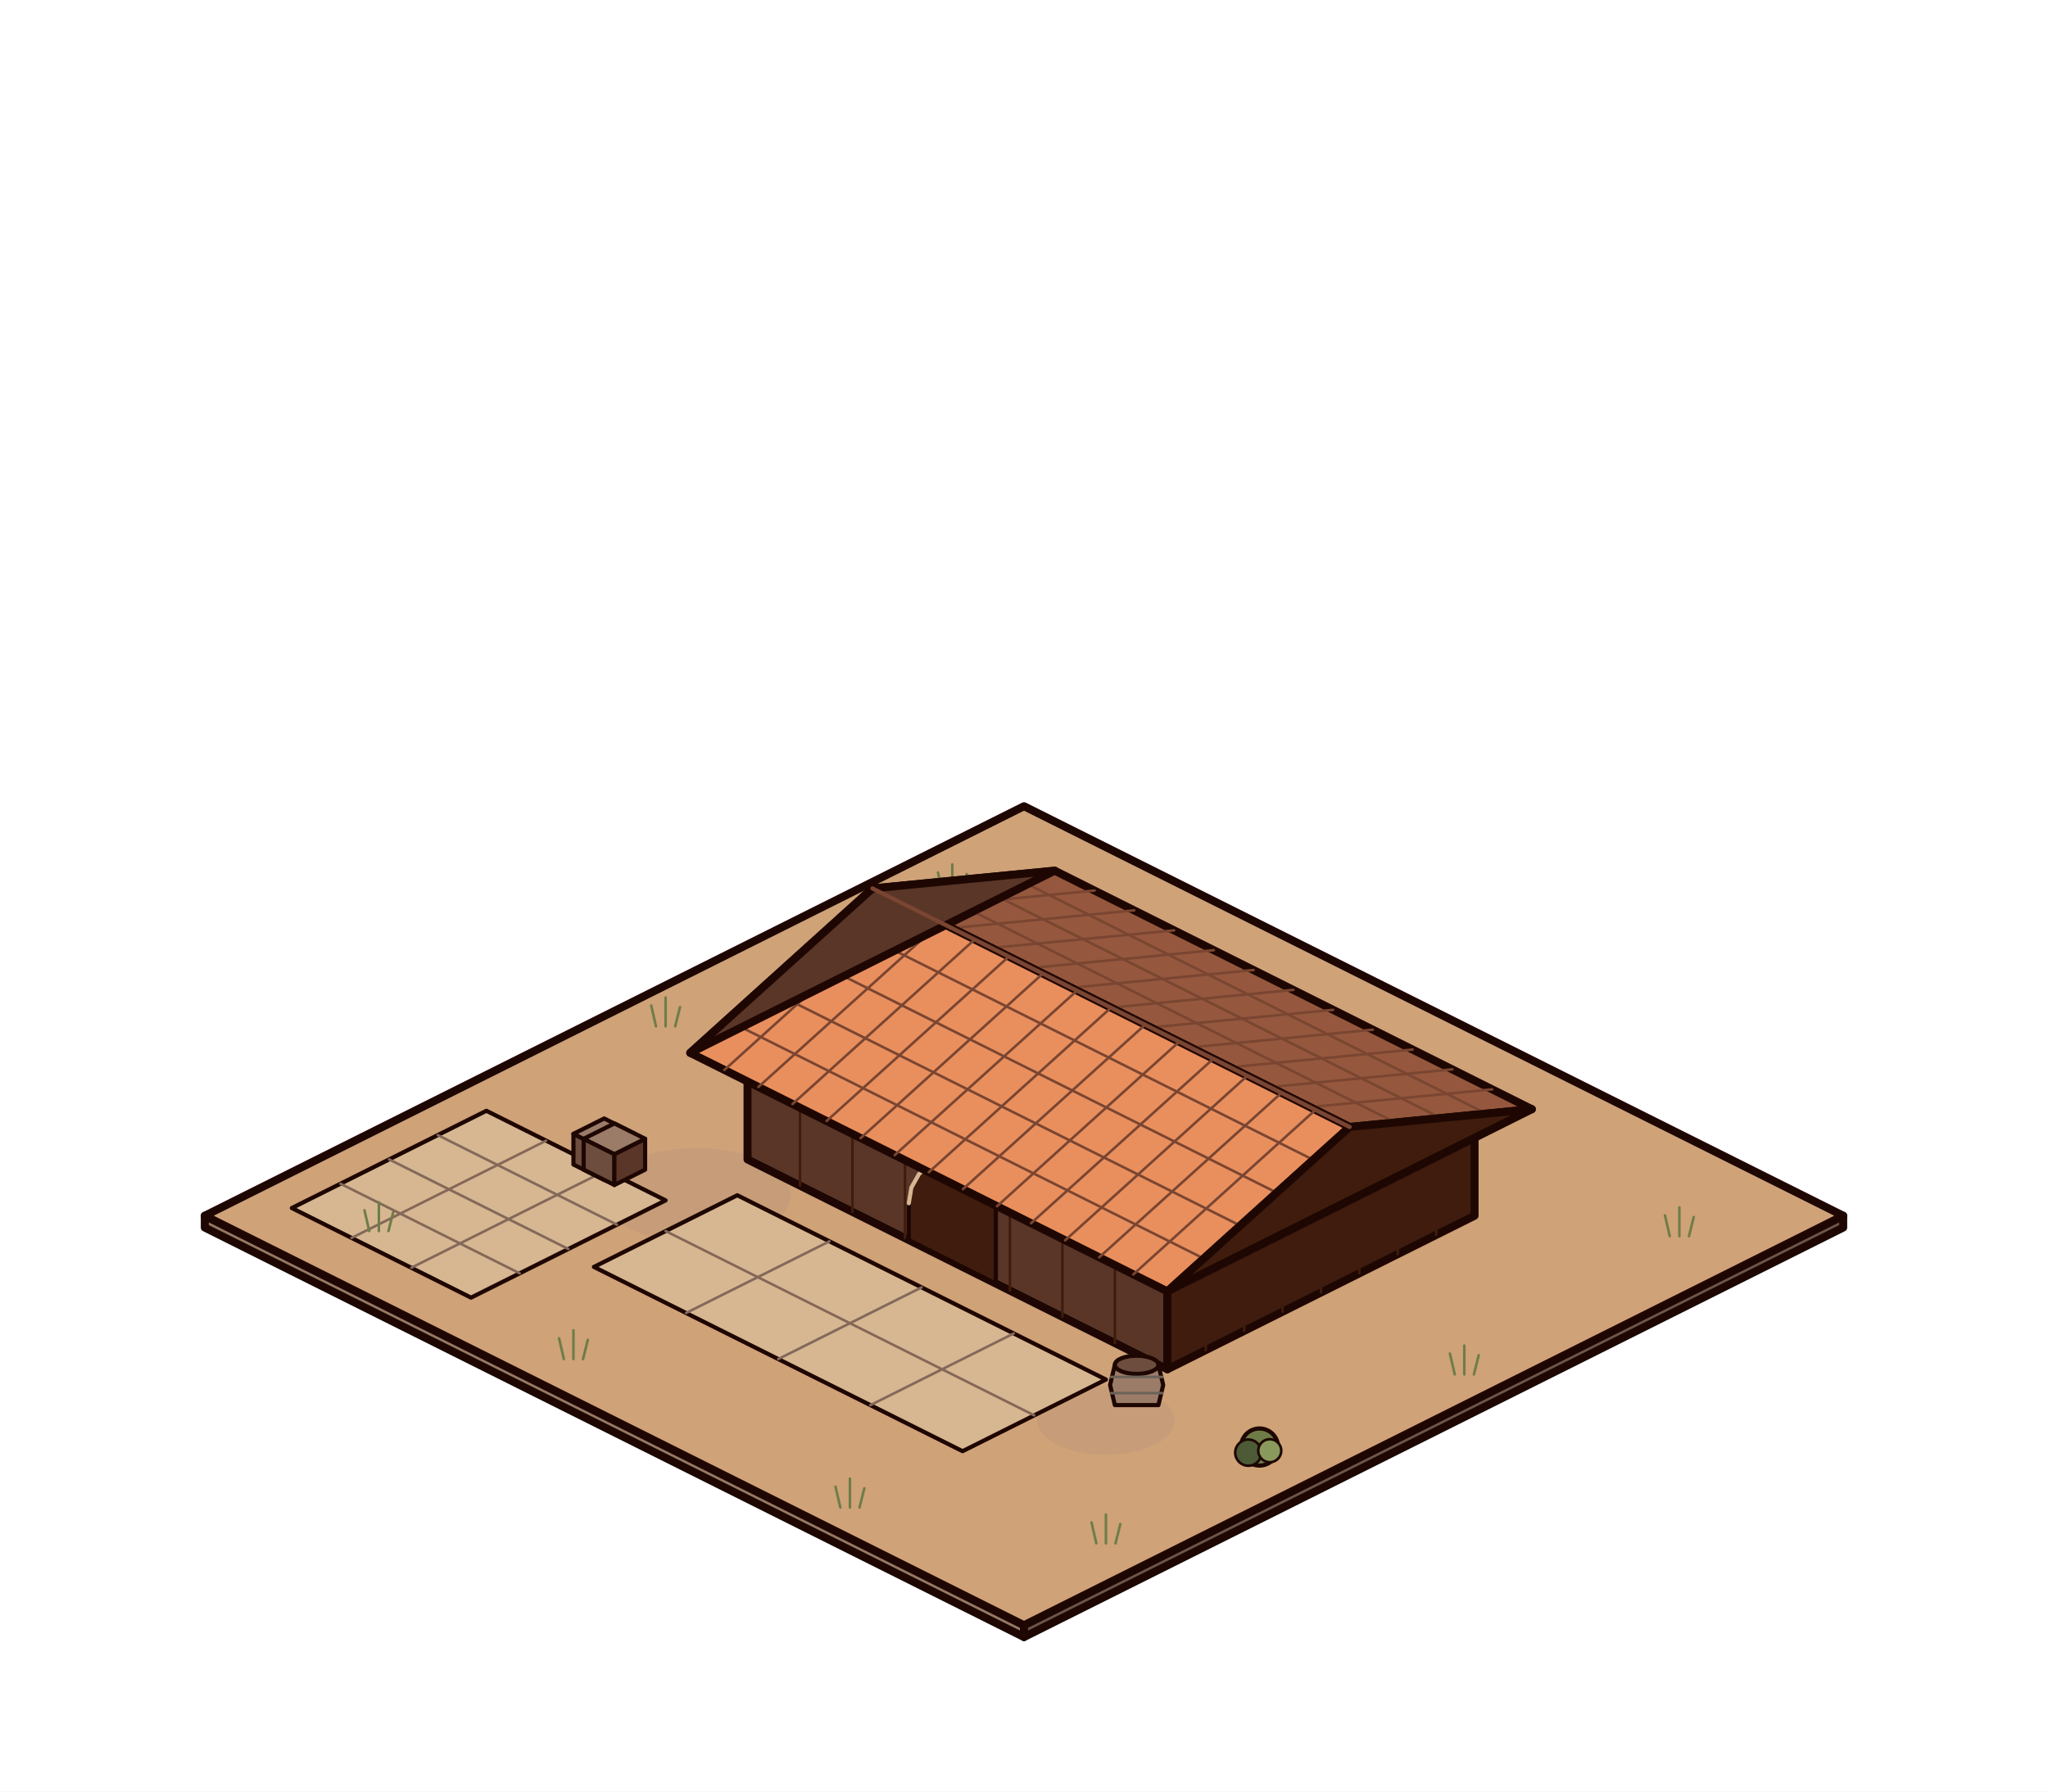
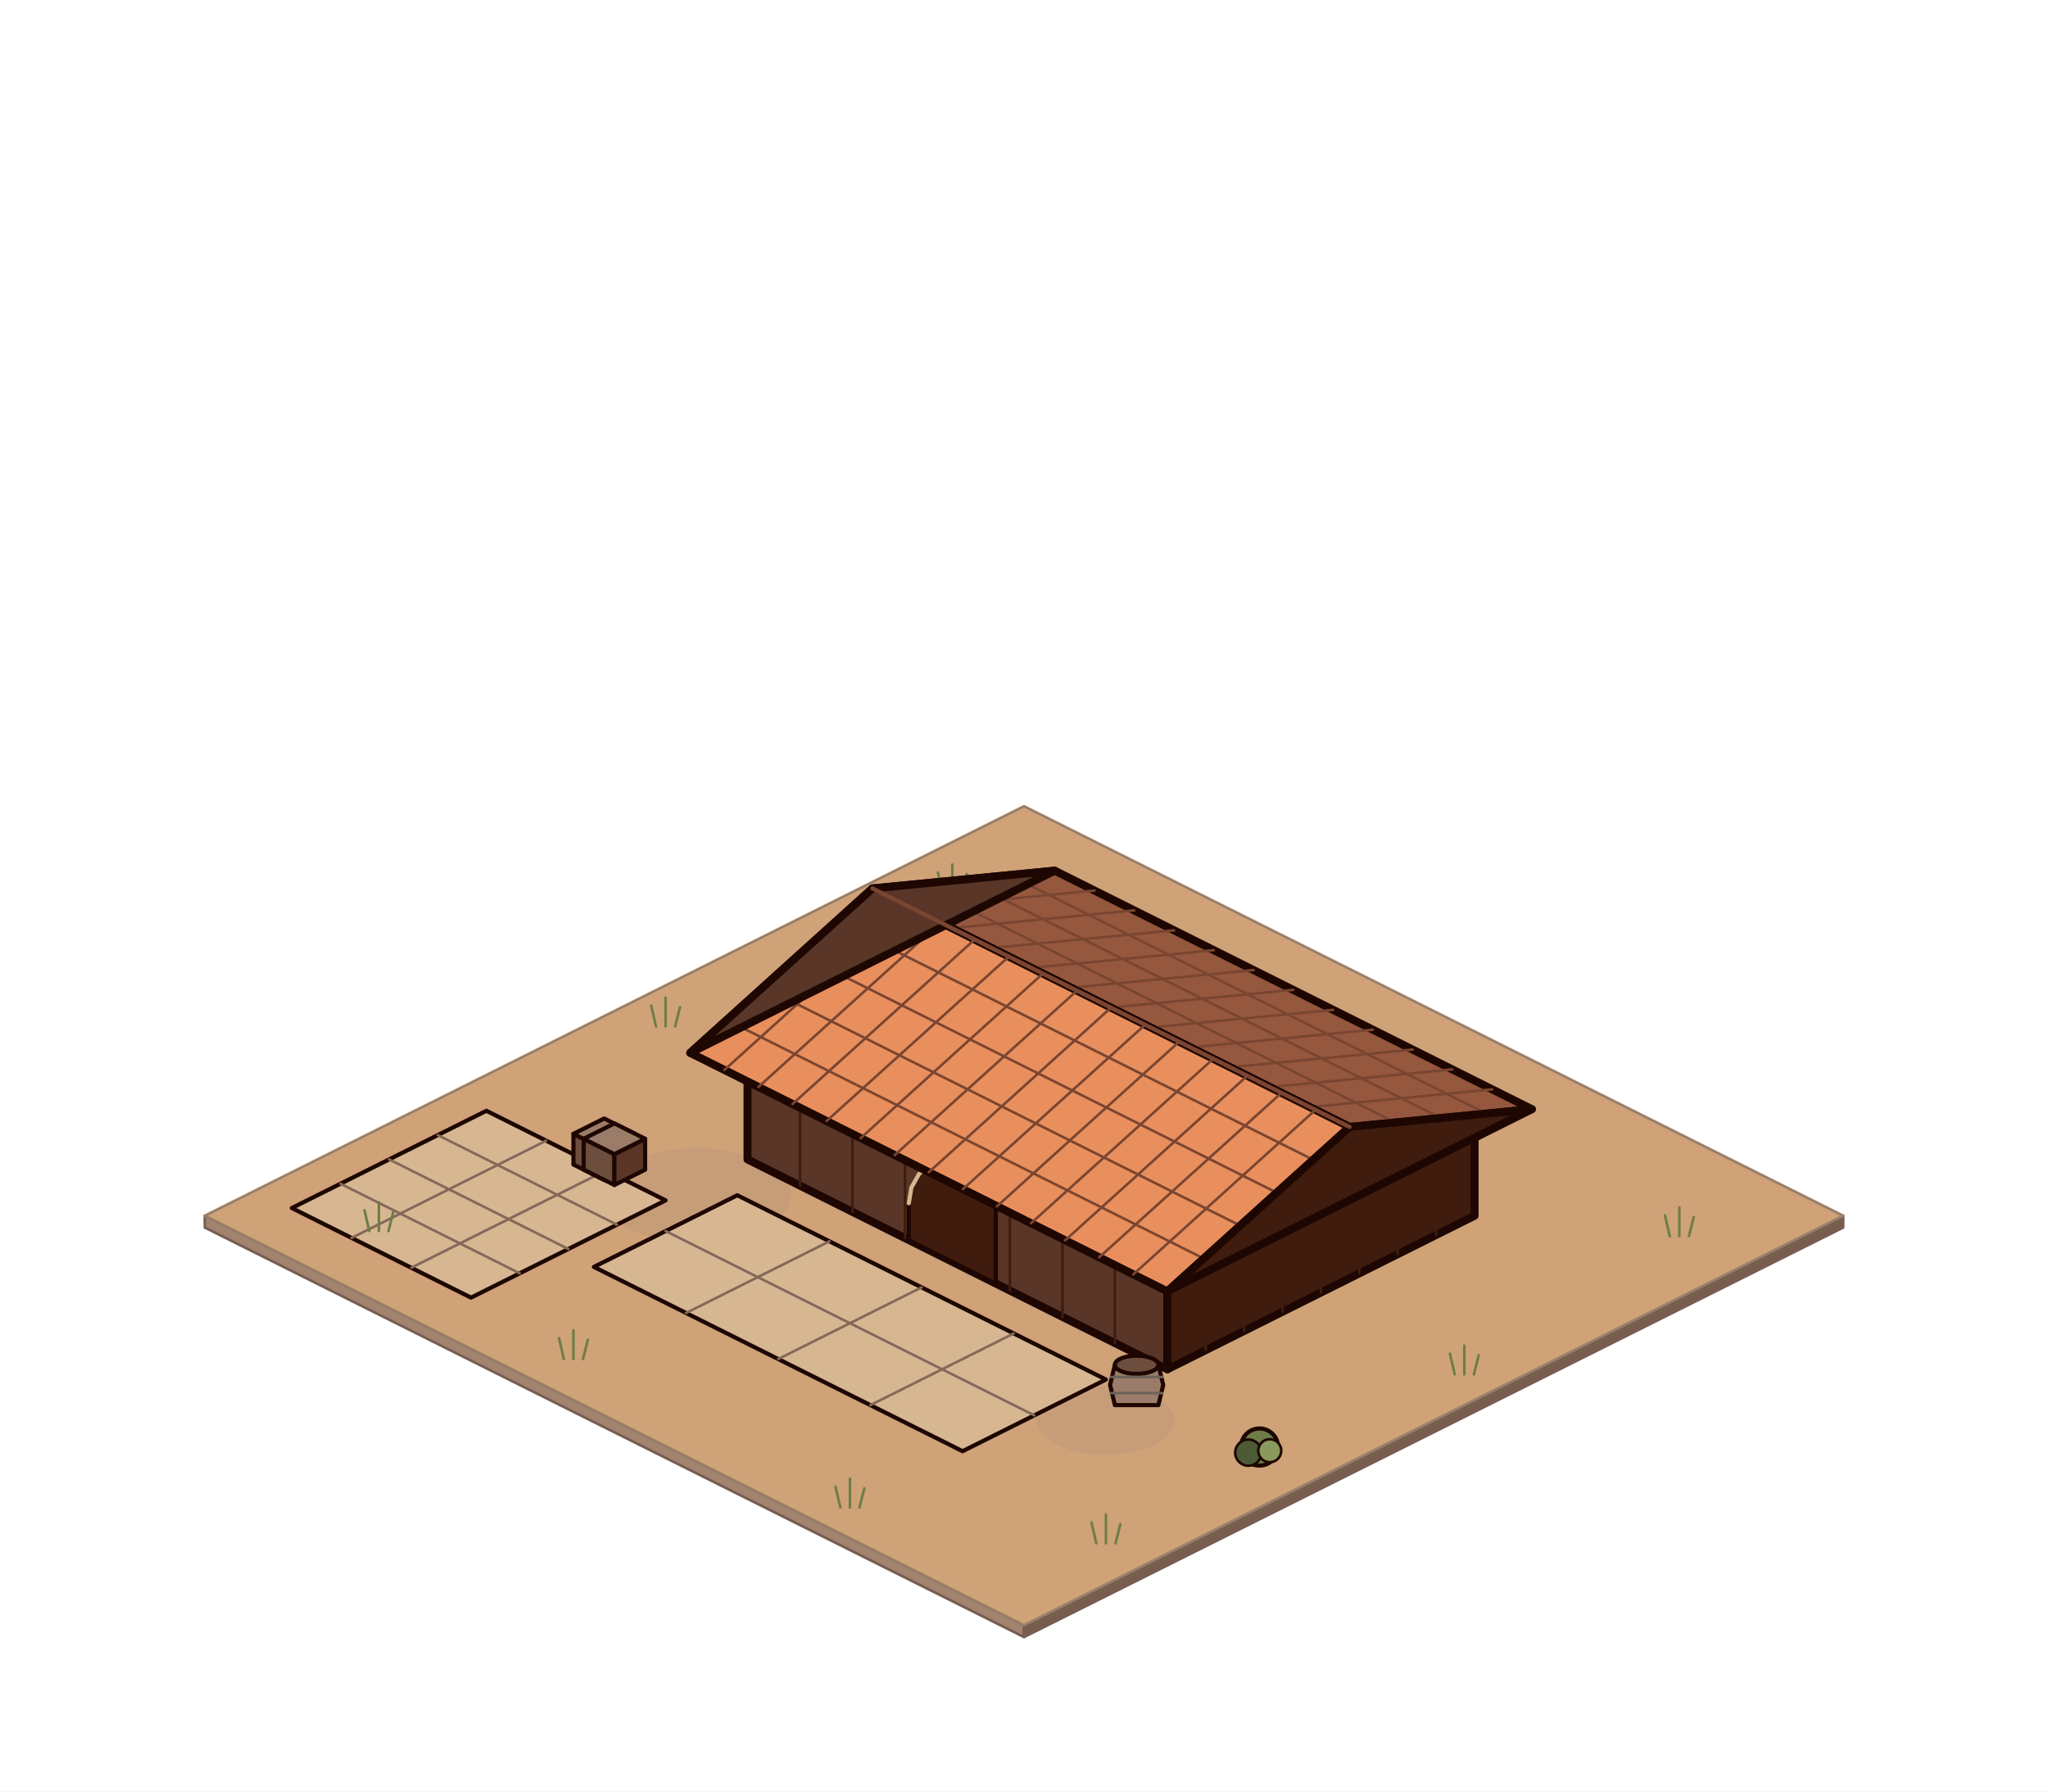
<svg xmlns="http://www.w3.org/2000/svg" viewBox="-640 -760 1280 1120" width="1280" height="1120">
  <rect x="-640" y="-760" width="1280" height="1120" fill="#ffffff" />
-   <polygon points="-512.0,0.0 0.0,256.0 0.0,263.4 -512.0,7.4" fill="#947864" stroke="#1e0702" stroke-width="5.0" stroke-linejoin="round" />
-   <polygon points="0.0,256.0 512.0,0.0 512.0,7.4 0.0,263.4" fill="#6c5548" stroke="#1e0702" stroke-width="5.0" stroke-linejoin="round" />
-   <polygon points="0.0,-256.0 512.0,0.0 0.0,256.0 -512.0,0.0" fill="#cfa278" stroke="#1e0702" stroke-width="5.0" stroke-linejoin="round" />
+   <polygon points="-512.0,0.0 0.0,256.0 0.0,263.4 -512.0,7.4" fill="#a2836d" stroke="#765d50" stroke-width="1.6" stroke-linejoin="round" />
+   <polygon points="0.0,256.0 512.0,0.0 512.0,7.4 0.0,263.4" fill="#765d50" stroke="#765d50" stroke-width="1.6" stroke-linejoin="round" />
+   <polygon points="0.0,-256.0 512.0,0.0 0.0,256.0 -512.0,0.0" fill="#cfa278" stroke="#9b7e69" stroke-width="1.6" stroke-linejoin="round" />
  <ellipse cx="-204.8" cy="-12.8" rx="59.1" ry="29.6" fill="#b7947c" stroke="none" fill-opacity="0.35" />
  <ellipse cx="204.8" cy="0.0" rx="48.4" ry="24.2" fill="#b7947c" stroke="none" fill-opacity="0.35" />
  <ellipse cx="-140.8" cy="70.4" rx="37.6" ry="18.8" fill="#b7947c" stroke="none" fill-opacity="0.35" />
  <ellipse cx="51.2" cy="128.0" rx="43.0" ry="21.5" fill="#b7947c" stroke="none" fill-opacity="0.35" />
  <polygon points="-336.0,-65.6 -224.0,-9.6 -345.6,51.2 -457.6,-4.8" fill="#d7b791" stroke="#1e0702" stroke-width="2.6" stroke-linejoin="round" />
  <polygon points="-179.2,-12.8 51.2,102.4 -38.4,147.2 -268.8,32.0" fill="#d7b791" stroke="#1e0702" stroke-width="2.6" stroke-linejoin="round" />
  <line x1="-298.7" y1="-46.9" x2="-420.3" y2="13.9" stroke="#846859" stroke-width="1.6" stroke-linecap="round" />
  <line x1="-261.3" y1="-28.3" x2="-382.9" y2="32.5" stroke="#846859" stroke-width="1.6" stroke-linecap="round" />
  <line x1="-366.4" y1="-50.4" x2="-254.4" y2="5.6" stroke="#846859" stroke-width="1.6" stroke-linecap="round" />
  <line x1="-396.8" y1="-35.2" x2="-284.8" y2="20.8" stroke="#846859" stroke-width="1.6" stroke-linecap="round" />
  <line x1="-427.2" y1="-20.0" x2="-315.2" y2="36.0" stroke="#846859" stroke-width="1.6" stroke-linecap="round" />
  <line x1="-121.6" y1="16.0" x2="-211.2" y2="60.8" stroke="#846859" stroke-width="1.6" stroke-linecap="round" />
  <line x1="-64.0" y1="44.8" x2="-153.6" y2="89.6" stroke="#846859" stroke-width="1.6" stroke-linecap="round" />
  <line x1="-6.4" y1="73.6" x2="-96.0" y2="118.4" stroke="#846859" stroke-width="1.6" stroke-linecap="round" />
  <line x1="-224.0" y1="9.6" x2="6.4" y2="124.8" stroke="#846859" stroke-width="1.6" stroke-linecap="round" />
  <line x1="-50.8" y1="-201.6" x2="-53.8" y2="-214.6" stroke="#6e7d48" stroke-width="1.6" stroke-linecap="round" />
  <line x1="-44.8" y1="-201.6" x2="-44.8" y2="-219.6" stroke="#6e7d48" stroke-width="1.6" stroke-linecap="round" />
  <line x1="-38.8" y1="-201.6" x2="-35.8" y2="-213.6" stroke="#6e7d48" stroke-width="1.6" stroke-linecap="round" />
  <circle cx="-115.2" cy="-160.3" r="13.3" fill="#6e7d48" stroke="#1e0702" stroke-width="2.6" />
  <circle cx="-123.2" cy="-156.3" r="9.3" fill="#4d5a36" stroke="#1e0702" stroke-width="1.6" />
  <circle cx="-107.9" cy="-157.6" r="8.3" fill="#8a9a5c" stroke="#1e0702" stroke-width="1.6" />
  <line x1="-230.0" y1="-118.4" x2="-233.0" y2="-131.4" stroke="#6e7d48" stroke-width="1.6" stroke-linecap="round" />
  <line x1="-224.0" y1="-118.4" x2="-224.0" y2="-136.4" stroke="#6e7d48" stroke-width="1.6" stroke-linecap="round" />
  <line x1="-218.0" y1="-118.4" x2="-215.0" y2="-130.4" stroke="#6e7d48" stroke-width="1.6" stroke-linecap="round" />
  <line x1="-281.6" y1="-32.0" x2="-262.4" y2="-41.6" stroke="#3f1c0d" stroke-width="1.6" stroke-linecap="round" />
  <line x1="-281.6" y1="-51.2" x2="-262.4" y2="-22.4" stroke="#3f1c0d" stroke-width="1.6" stroke-linecap="round" />
  <polygon points="-281.6,-32.0 -262.4,-22.4 -262.4,-41.6 -281.6,-51.2" fill="#6d4d3d" stroke="#1e0702" stroke-width="2.6" stroke-linejoin="round" />
  <polygon points="-262.4,-22.4 -243.2,-32.0 -243.2,-51.2 -262.4,-41.6" fill="#593627" stroke="#1e0702" stroke-width="2.6" stroke-linejoin="round" />
  <polygon points="-262.4,-60.8 -243.2,-51.2 -262.4,-41.6 -281.6,-51.2" fill="#9b7c68" stroke="#1e0702" stroke-width="2.6" stroke-linejoin="round" />
  <line x1="-275.2" y1="-28.8" x2="-256.0" y2="-38.5" stroke="#3f1c0d" stroke-width="1.6" stroke-linecap="round" />
  <line x1="-275.2" y1="-48.1" x2="-256.0" y2="-19.2" stroke="#3f1c0d" stroke-width="1.6" stroke-linecap="round" />
  <polygon points="-275.2,-28.8 -256.0,-19.2 -256.0,-38.5 -275.2,-48.1" fill="#6d4d3d" stroke="#1e0702" stroke-width="2.6" stroke-linejoin="round" />
  <polygon points="-256.0,-19.2 -236.8,-28.8 -236.8,-48.1 -256.0,-38.5" fill="#593627" stroke="#1e0702" stroke-width="2.6" stroke-linejoin="round" />
  <polygon points="-256.0,-57.7 -236.8,-48.1 -256.0,-38.5 -275.2,-48.1" fill="#9b7c68" stroke="#1e0702" stroke-width="2.6" stroke-linejoin="round" />
  <line x1="-409.2" y1="9.6" x2="-412.2" y2="-3.4" stroke="#6e7d48" stroke-width="1.6" stroke-linecap="round" />
  <line x1="-403.2" y1="9.6" x2="-403.2" y2="-8.4" stroke="#6e7d48" stroke-width="1.6" stroke-linecap="round" />
  <line x1="-397.2" y1="9.6" x2="-394.2" y2="-2.4" stroke="#6e7d48" stroke-width="1.6" stroke-linecap="round" />
  <line x1="403.6" y1="12.8" x2="400.6" y2="-0.2" stroke="#6e7d48" stroke-width="1.6" stroke-linecap="round" />
  <line x1="409.6" y1="12.8" x2="409.6" y2="-5.2" stroke="#6e7d48" stroke-width="1.6" stroke-linecap="round" />
  <line x1="415.6" y1="12.8" x2="418.6" y2="0.8" stroke="#6e7d48" stroke-width="1.6" stroke-linecap="round" />
  <line x1="-287.6" y1="89.6" x2="-290.6" y2="76.6" stroke="#6e7d48" stroke-width="1.6" stroke-linecap="round" />
  <line x1="-281.6" y1="89.6" x2="-281.6" y2="71.6" stroke="#6e7d48" stroke-width="1.6" stroke-linecap="round" />
  <line x1="-275.6" y1="89.6" x2="-272.6" y2="77.6" stroke="#6e7d48" stroke-width="1.6" stroke-linecap="round" />
  <polygon points="-172.8,-35.2 89.6,96.0 89.6,29.4 -172.8,-101.8" fill="#593627" stroke="#1e0702" stroke-width="5.0" stroke-linejoin="round" />
  <polygon points="89.6,96.0 281.6,0.0 281.6,-66.6 89.6,29.4" fill="#3f1c0d" stroke="#1e0702" stroke-width="5.0" stroke-linejoin="round" />
  <polygon points="19.2,-197.8 281.6,-66.6 89.6,29.4 -172.8,-101.8" fill="#6d4d3d" stroke="#1e0702" stroke-width="5.0" stroke-linejoin="round" />
  <line x1="-140.0" y1="-18.8" x2="-140.0" y2="-85.4" stroke="#3f1c0d" stroke-width="1.6" stroke-linecap="round" />
  <line x1="257.6" y1="12.0" x2="257.6" y2="-54.6" stroke="#3f1c0d" stroke-width="1.6" stroke-linecap="round" />
  <line x1="-107.2" y1="-2.4" x2="-107.2" y2="-69.0" stroke="#3f1c0d" stroke-width="1.6" stroke-linecap="round" />
  <line x1="233.6" y1="24.0" x2="233.6" y2="-42.6" stroke="#3f1c0d" stroke-width="1.6" stroke-linecap="round" />
  <line x1="-74.4" y1="14.0" x2="-74.4" y2="-52.6" stroke="#3f1c0d" stroke-width="1.6" stroke-linecap="round" />
  <line x1="209.6" y1="36.0" x2="209.6" y2="-30.6" stroke="#3f1c0d" stroke-width="1.6" stroke-linecap="round" />
  <line x1="-41.6" y1="30.4" x2="-41.6" y2="-36.2" stroke="#3f1c0d" stroke-width="1.6" stroke-linecap="round" />
  <line x1="185.6" y1="48.0" x2="185.6" y2="-18.6" stroke="#3f1c0d" stroke-width="1.6" stroke-linecap="round" />
  <line x1="-8.8" y1="46.8" x2="-8.8" y2="-19.8" stroke="#3f1c0d" stroke-width="1.6" stroke-linecap="round" />
  <line x1="161.6" y1="60.0" x2="161.6" y2="-6.6" stroke="#3f1c0d" stroke-width="1.6" stroke-linecap="round" />
  <line x1="24.0" y1="63.2" x2="24.0" y2="-3.4" stroke="#3f1c0d" stroke-width="1.6" stroke-linecap="round" />
  <line x1="137.6" y1="72.0" x2="137.6" y2="5.4" stroke="#3f1c0d" stroke-width="1.6" stroke-linecap="round" />
  <line x1="56.8" y1="79.6" x2="56.8" y2="13.0" stroke="#3f1c0d" stroke-width="1.6" stroke-linecap="round" />
  <line x1="113.6" y1="84.0" x2="113.6" y2="17.4" stroke="#3f1c0d" stroke-width="1.6" stroke-linecap="round" />
  <polygon points="-72.0,15.2 -72.0,-7.8 -72.0,-7.8 -70.4,-17.6 -65.6,-26.1 -58.4,-32.5 -49.5,-35.9 -40.1,-35.9 -31.2,-32.5 -24.0,-26.1 -19.2,-17.6 -17.6,-7.8 -17.6,-7.8 -17.6,42.4" fill="#3f1c0d" stroke="#1e0702" stroke-width="2.6" stroke-linejoin="round" />
  <polyline points="-72.0,-7.8 -72.0,-7.8 -70.4,-17.6 -65.6,-26.1 -58.4,-32.5 -49.5,-35.9 -40.1,-35.9 -31.2,-32.5 -24.0,-26.1 -19.2,-17.6 -17.6,-7.8 -17.6,-7.8" fill="none" stroke="#d7b791" stroke-width="2.6" stroke-linejoin="round" stroke-linecap="round" />
  <polygon points="19.2,-215.7 317.4,-66.6 203.5,-55.5 -94.7,-204.6" fill="#95583e" stroke="#1e0702" stroke-width="5.0" stroke-linejoin="round" />
  <line x1="-9.3" y1="-213.0" x2="289.0" y2="-63.8" stroke="#7a4531" stroke-width="1.6" stroke-linecap="round" />
  <line x1="-37.8" y1="-210.2" x2="260.5" y2="-61.1" stroke="#7a4531" stroke-width="1.6" stroke-linecap="round" />
  <line x1="-66.2" y1="-207.4" x2="232.0" y2="-58.3" stroke="#7a4531" stroke-width="1.6" stroke-linecap="round" />
  <line x1="44.1" y1="-203.3" x2="-69.9" y2="-192.2" stroke="#7a4531" stroke-width="1.6" stroke-linecap="round" />
  <line x1="68.9" y1="-190.9" x2="-45.0" y2="-179.8" stroke="#7a4531" stroke-width="1.6" stroke-linecap="round" />
  <line x1="93.8" y1="-178.4" x2="-20.2" y2="-167.4" stroke="#7a4531" stroke-width="1.6" stroke-linecap="round" />
  <line x1="118.6" y1="-166.0" x2="4.7" y2="-154.9" stroke="#7a4531" stroke-width="1.6" stroke-linecap="round" />
  <line x1="143.5" y1="-153.6" x2="29.5" y2="-142.5" stroke="#7a4531" stroke-width="1.6" stroke-linecap="round" />
  <line x1="168.3" y1="-141.2" x2="54.4" y2="-130.1" stroke="#7a4531" stroke-width="1.6" stroke-linecap="round" />
  <line x1="193.2" y1="-128.7" x2="79.3" y2="-117.7" stroke="#7a4531" stroke-width="1.6" stroke-linecap="round" />
  <line x1="218.0" y1="-116.3" x2="104.1" y2="-105.2" stroke="#7a4531" stroke-width="1.6" stroke-linecap="round" />
  <line x1="242.9" y1="-103.9" x2="129.0" y2="-92.8" stroke="#7a4531" stroke-width="1.6" stroke-linecap="round" />
  <line x1="267.7" y1="-91.5" x2="153.8" y2="-80.4" stroke="#7a4531" stroke-width="1.6" stroke-linecap="round" />
  <line x1="292.6" y1="-79.0" x2="178.7" y2="-67.9" stroke="#7a4531" stroke-width="1.6" stroke-linecap="round" />
  <polygon points="-208.6,-101.8 89.6,47.3 203.5,-55.5 -94.7,-204.6" fill="#e98f5d" stroke="#1e0702" stroke-width="5.0" stroke-linejoin="round" />
  <line x1="-185.9" y1="-122.4" x2="112.4" y2="26.8" stroke="#7a4531" stroke-width="1.6" stroke-linecap="round" />
  <line x1="-163.1" y1="-142.9" x2="135.2" y2="6.2" stroke="#7a4531" stroke-width="1.6" stroke-linecap="round" />
  <line x1="-140.3" y1="-163.5" x2="158.0" y2="-14.4" stroke="#7a4531" stroke-width="1.6" stroke-linecap="round" />
  <line x1="-117.5" y1="-184.1" x2="180.7" y2="-35.0" stroke="#7a4531" stroke-width="1.6" stroke-linecap="round" />
  <line x1="-187.3" y1="-91.1" x2="-73.4" y2="-194.0" stroke="#7a4531" stroke-width="1.6" stroke-linecap="round" />
  <line x1="-166.0" y1="-80.5" x2="-52.1" y2="-183.3" stroke="#7a4531" stroke-width="1.6" stroke-linecap="round" />
  <line x1="-144.7" y1="-69.8" x2="-30.8" y2="-172.7" stroke="#7a4531" stroke-width="1.6" stroke-linecap="round" />
  <line x1="-123.4" y1="-59.2" x2="-9.5" y2="-162.0" stroke="#7a4531" stroke-width="1.6" stroke-linecap="round" />
  <line x1="-102.1" y1="-48.5" x2="11.8" y2="-151.4" stroke="#7a4531" stroke-width="1.6" stroke-linecap="round" />
  <line x1="-80.8" y1="-37.9" x2="33.1" y2="-140.7" stroke="#7a4531" stroke-width="1.6" stroke-linecap="round" />
  <line x1="-59.5" y1="-27.2" x2="54.4" y2="-130.1" stroke="#7a4531" stroke-width="1.6" stroke-linecap="round" />
  <line x1="-38.2" y1="-16.6" x2="75.7" y2="-119.4" stroke="#7a4531" stroke-width="1.6" stroke-linecap="round" />
  <line x1="-16.9" y1="-5.9" x2="97.0" y2="-108.8" stroke="#7a4531" stroke-width="1.6" stroke-linecap="round" />
  <line x1="4.4" y1="4.7" x2="118.3" y2="-98.1" stroke="#7a4531" stroke-width="1.6" stroke-linecap="round" />
  <line x1="25.7" y1="15.4" x2="139.6" y2="-87.5" stroke="#7a4531" stroke-width="1.6" stroke-linecap="round" />
  <line x1="47.0" y1="26.0" x2="160.9" y2="-76.8" stroke="#7a4531" stroke-width="1.6" stroke-linecap="round" />
  <line x1="68.3" y1="36.7" x2="182.2" y2="-66.2" stroke="#7a4531" stroke-width="1.6" stroke-linecap="round" />
  <polygon points="19.2,-215.7 -208.6,-101.8 -94.7,-204.6" fill="#593627" stroke="#1e0702" stroke-width="5.0" stroke-linejoin="round" />
  <polygon points="317.4,-66.6 89.6,47.3 203.5,-55.5" fill="#3f1c0d" stroke="#1e0702" stroke-width="5.0" stroke-linejoin="round" />
  <line x1="-94.7" y1="-204.6" x2="203.5" y2="-55.5" stroke="#7a4531" stroke-width="2.6" stroke-linecap="round" />
  <line x1="269.2" y1="99.2" x2="266.2" y2="86.2" stroke="#6e7d48" stroke-width="1.6" stroke-linecap="round" />
  <line x1="275.2" y1="99.2" x2="275.2" y2="81.2" stroke="#6e7d48" stroke-width="1.6" stroke-linecap="round" />
  <line x1="281.2" y1="99.2" x2="284.2" y2="87.2" stroke="#6e7d48" stroke-width="1.6" stroke-linecap="round" />
  <polygon points="56.8,118.4 53.8,105.8 56.8,93.2 84.0,93.2 87.0,105.8 84.0,118.4" fill="#9b7c68" stroke="#1e0702" stroke-width="2.6" stroke-linejoin="round" />
  <ellipse cx="70.4" cy="93.2" rx="13.6" ry="5.7" fill="#6d4d3d" stroke="#1e0702" stroke-width="2.6" />
  <line x1="54.4" y1="110.9" x2="86.4" y2="110.9" stroke="#6b6258" stroke-width="1.6" stroke-linecap="round" />
  <line x1="54.4" y1="100.8" x2="86.4" y2="100.8" stroke="#6b6258" stroke-width="1.6" stroke-linecap="round" />
  <circle cx="147.2" cy="144.6" r="11.6" fill="#6e7d48" stroke="#1e0702" stroke-width="2.6" />
  <circle cx="140.2" cy="148.1" r="8.2" fill="#4d5a36" stroke="#1e0702" stroke-width="1.6" />
  <circle cx="153.6" cy="146.9" r="7.2" fill="#8a9a5c" stroke="#1e0702" stroke-width="1.6" />
  <line x1="-114.8" y1="182.4" x2="-117.8" y2="169.4" stroke="#6e7d48" stroke-width="1.6" stroke-linecap="round" />
  <line x1="-108.8" y1="182.4" x2="-108.8" y2="164.4" stroke="#6e7d48" stroke-width="1.6" stroke-linecap="round" />
  <line x1="-102.8" y1="182.4" x2="-99.8" y2="170.4" stroke="#6e7d48" stroke-width="1.6" stroke-linecap="round" />
  <line x1="45.2" y1="204.8" x2="42.2" y2="191.8" stroke="#6e7d48" stroke-width="1.6" stroke-linecap="round" />
  <line x1="51.2" y1="204.8" x2="51.2" y2="186.8" stroke="#6e7d48" stroke-width="1.6" stroke-linecap="round" />
  <line x1="57.2" y1="204.8" x2="60.2" y2="192.8" stroke="#6e7d48" stroke-width="1.6" stroke-linecap="round" />
</svg>
